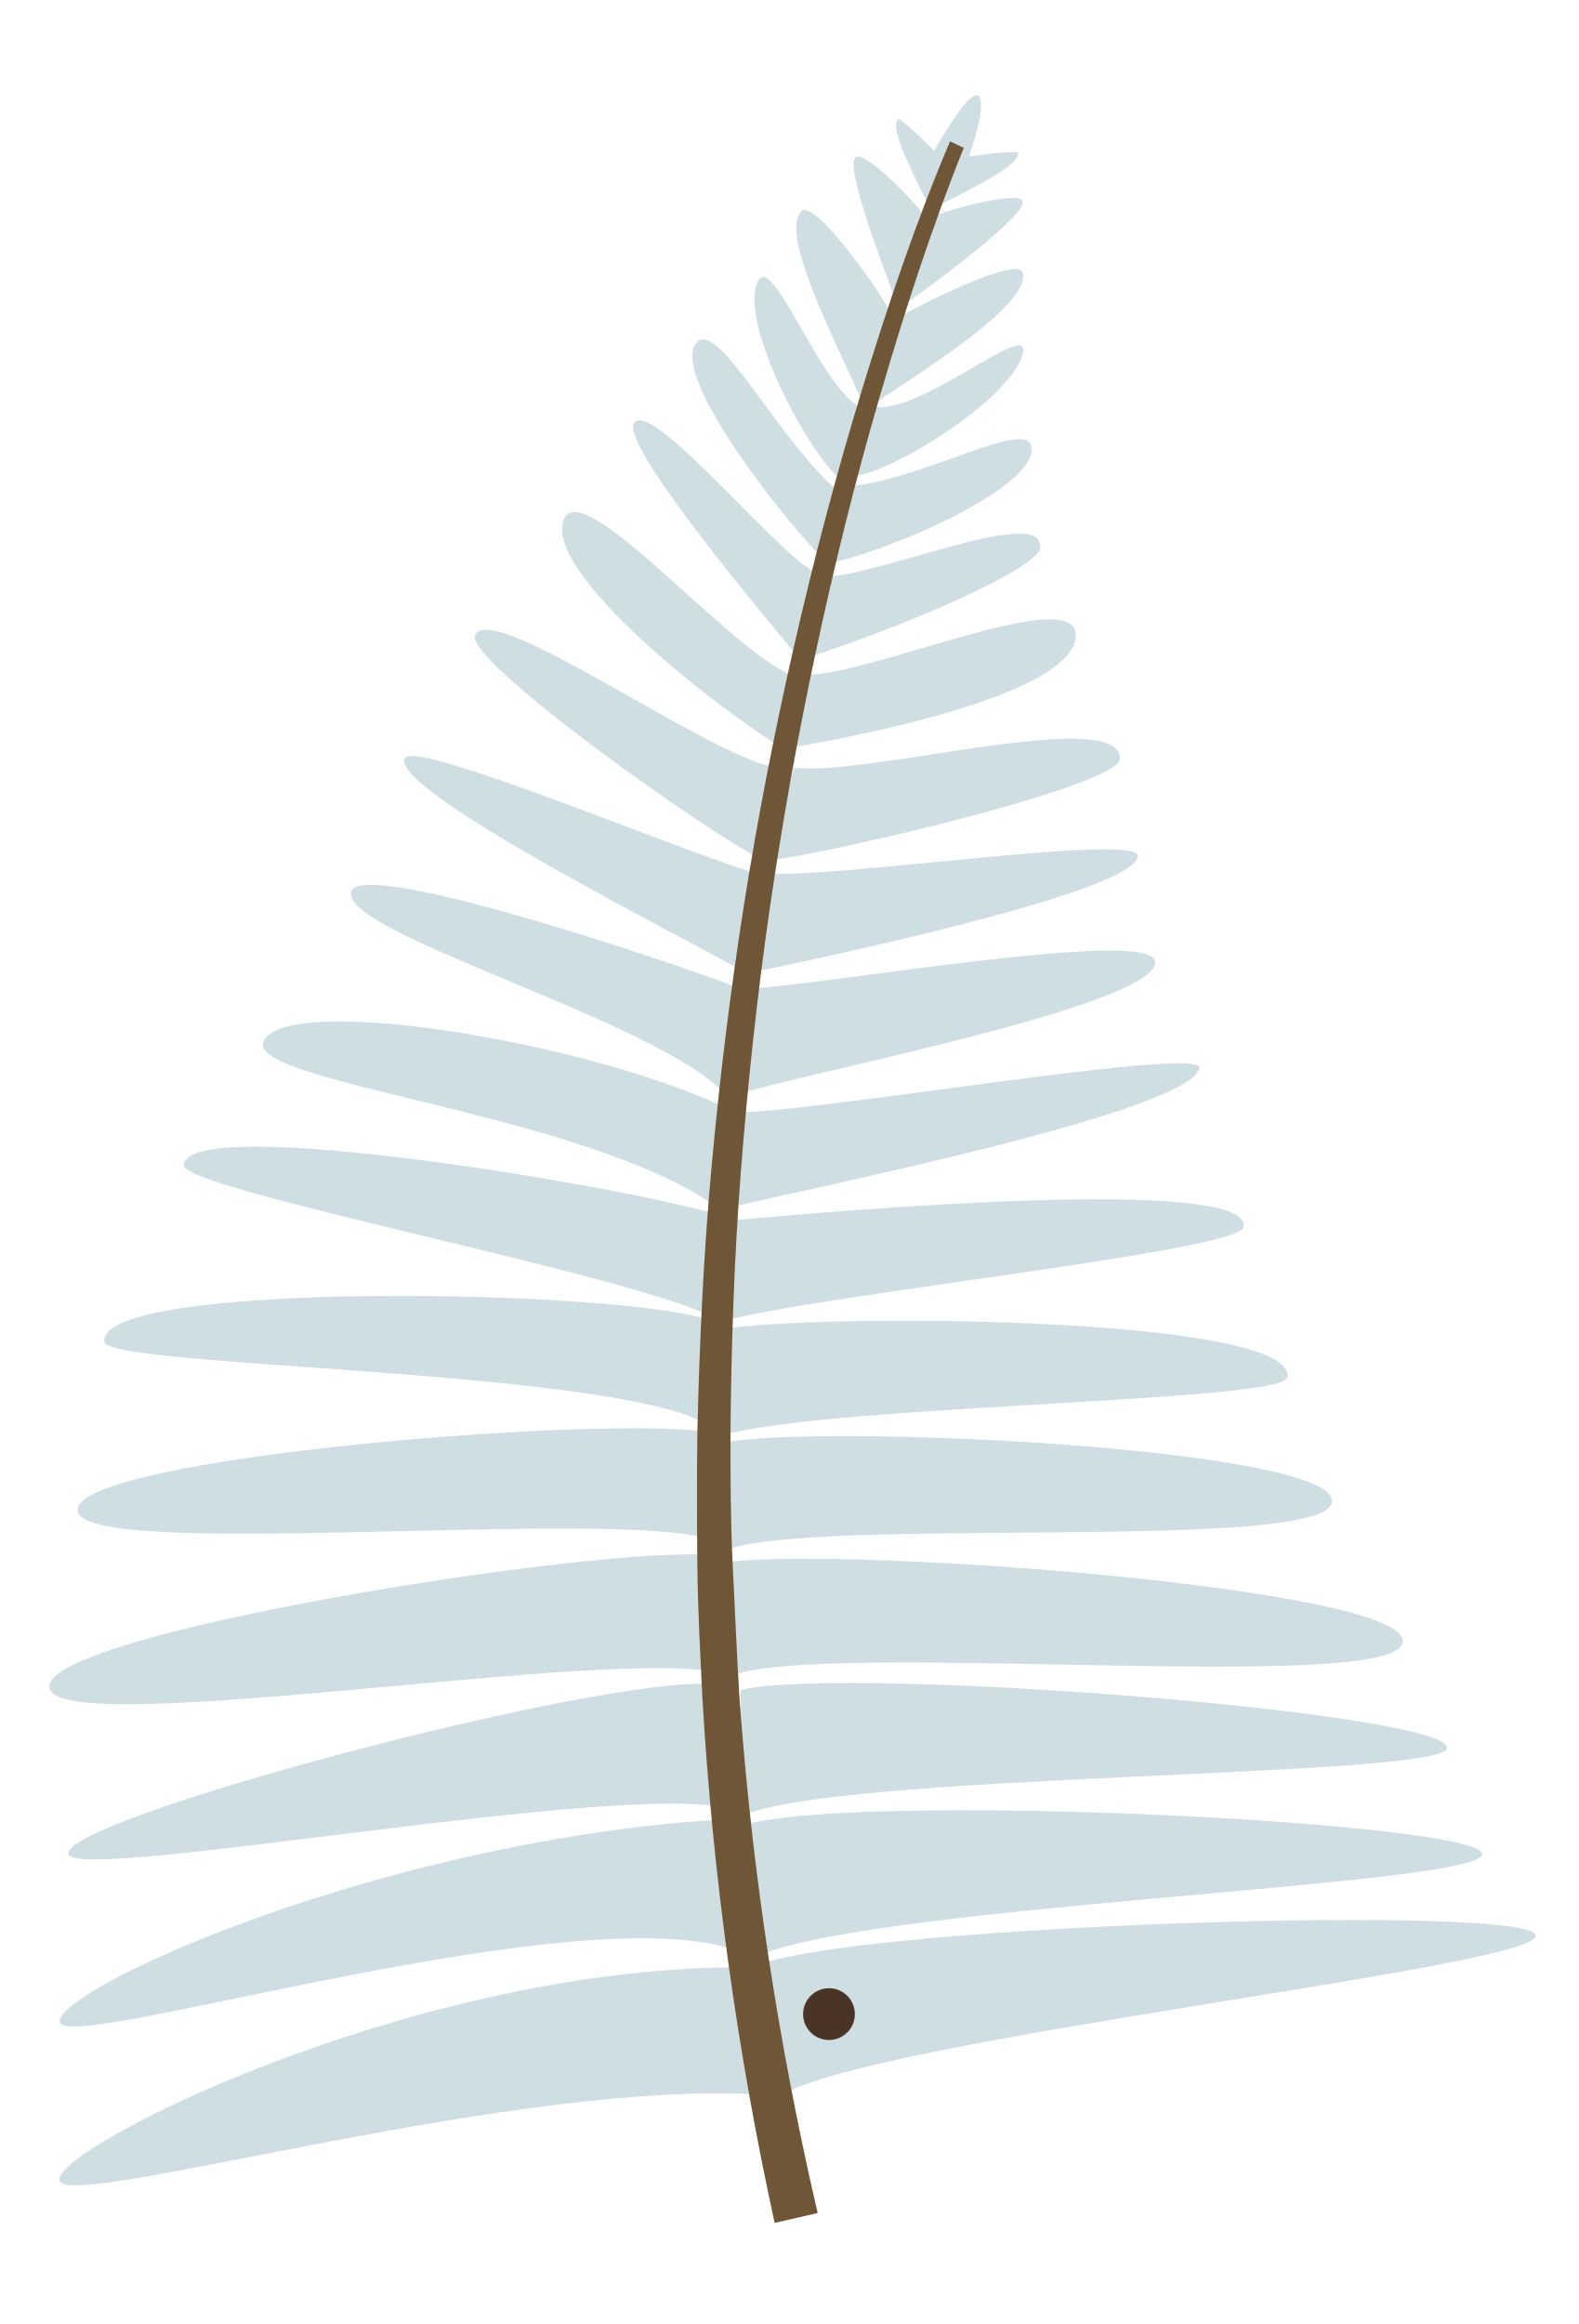
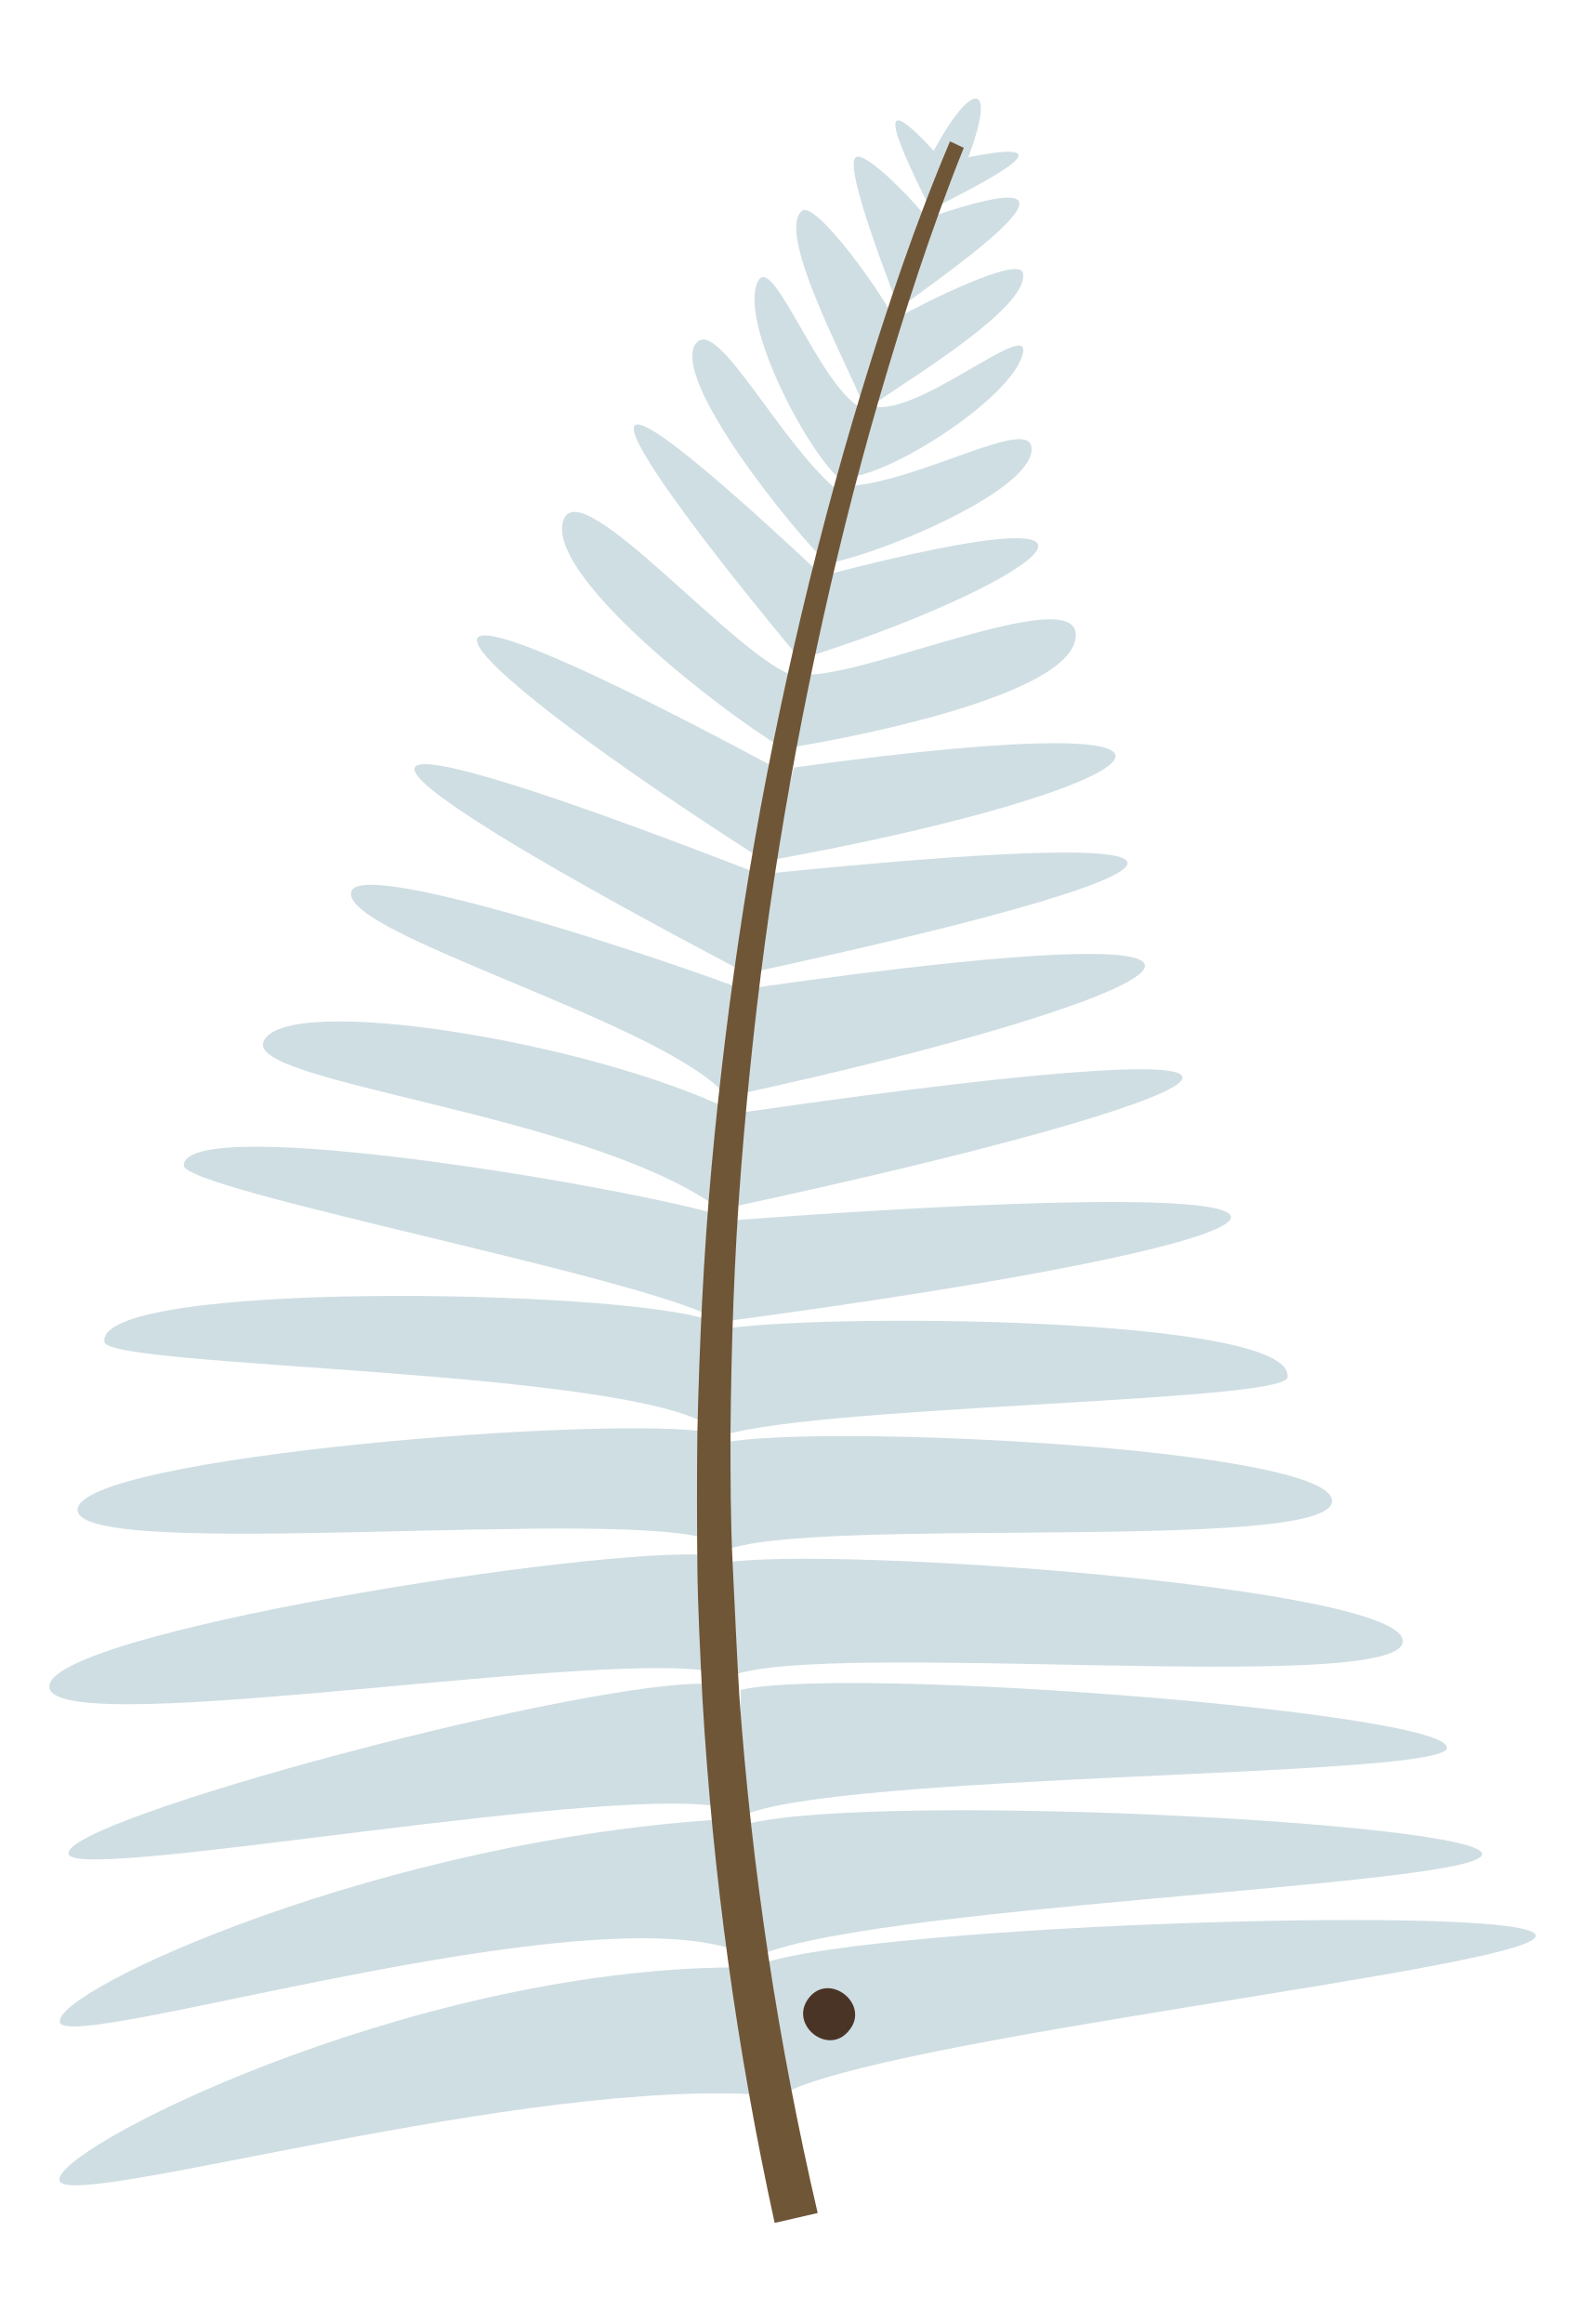
<svg xmlns="http://www.w3.org/2000/svg" viewBox="0 0 178.64 263.01">
  <defs>
    <style>.cls-1{fill:#cfdee3;}.cls-2{fill:#6f5637;}.cls-3{fill:#4a3426;}.cls-4{opacity:0.5;}.cls-5{opacity:0.7;}</style>
  </defs>
  <g id="leaves-individual">
    <g id="leaf-1-back">
      <path class="cls-1" d="M84.06,221c-17.28-7.12-76.29,11.44-77.28,7.88s37-21,76.31-23.05Z" />
      <path class="cls-1" d="M87.29,237.14c-27.51-2.27-78.76,12.93-80.51,9.73s39-24,76.37-24.22Z" />
      <path class="cls-1" d="M81.68,189.43C70.71,186.09,7,197,5.61,191.07,4.13,184.92,67.85,174.89,80.32,176Z" />
      <path class="cls-1" d="M82.72,204.74c-11.36-3.39-73.63,8.34-74.94,5.13-1.55-3.82,60.22-20.3,73-19.28Z" />
      <path class="cls-1" d="M80.82,161.66c-9-6.79-68.59-6.82-69-9.79-1-7,58-6,68.32-2.52Z" />
      <path class="cls-1" d="M80.78,174.39c-9.59-4-72,2.48-72-3.52s60.85-10.86,72-8.71Z" />
      <path class="cls-1" d="M81,136.49c-15.17-10.62-53.16-13.92-51.17-18.62,2.39-5.61,37,0,53,7.81Z" />
      <path class="cls-1" d="M81,149.24c-8.35-4.78-60.35-14.56-60.2-17.37.33-6.07,51.39,2.65,61.32,5.83Z" />
      <path class="cls-1" d="M82.35,124.17c-6.57-8.3-44.16-18.56-42.57-23.3,1.28-3.79,36.66,8.13,44.65,11.23Z" />
-       <path class="cls-1" d="M86.85,97.61c-6.65-3.18-34.41-23-33.07-25.74,2-4,26.06,13.52,34,15Z" />
-       <path class="cls-1" d="M84.71,110.26c-6.62-3.85-40.2-20.59-38.93-24.39.84-2.49,33.11,11.25,41.08,13.37Z" />
+       <path class="cls-1" d="M86.85,97.61c-35.69-22.7-51.62-38.9.91-10.73Z" />
+       <path class="cls-1" d="M84.71,110.26c-44.9-23.6-56.4-33.79,2.15-11Z" />
      <path class="cls-1" d="M89.72,85.3c-5.38-2.76-28.17-19.79-25.94-26.43C65.7,53.19,83.91,75.19,90.27,76.6Z" />
      <path class="cls-1" d="M97.84,46.26c-.7-2.85-10.24-19.77-7.06-22.39,1.55-1.26,9.34,9.65,10.61,12.58Z" />
-       <path class="cls-1" d="M105.41,23.84c-.48-1.28-5.12-9.39-3.72-10.35.27-.18,5,4.3,5.78,5.58Z" />
+       <path class="cls-1" d="M105.41,23.84c-2.76-5.6-8.51-17,2.06-4.77Z" />
      <path class="cls-1" d="M102,35.66c-.55-1.71-6.39-16.18-5.2-17.79.93-1.24,7.82,6,8.72,7.7Z" />
-       <path class="cls-1" d="M90.78,74.87c-3.38-4.08-20.66-24.5-19-27,2-3,18,17,21,17Z" />
+       <path class="cls-1" d="M90.78,74.87c-17.74-21.29-32.91-42.73,2-10Z" />
      <path class="cls-1" d="M95.42,54.52c-3.79-2.85-11.82-18-9.64-22.65C87.49,28.26,93.09,44.76,98,46.41Z" />
      <path class="cls-1" d="M93.78,63.87c-3.64-3.35-18-21-15-25,2.39-3.21,9.68,11.64,16.34,16.89Z" />
-       <path class="cls-1" d="M108.78,19.87c1-2,3-8,2-9s-5,6-6,8Z" />
+       <path class="cls-1" d="M108.78,19.87c4.85-11.46,1.09-11.45-4-1Z" />
      <path class="cls-1" d="M84.89,221.79c10.77-6.15,82.41-8.26,82.89-11.92s-71.3-7.26-84.06-3.22Z" />
      <path class="cls-1" d="M88.29,237.16c11-6.51,85.25-14.44,85.56-18.07s-74.35-1.35-87.61,3.13Z" />
      <path class="cls-1" d="M82.79,189.64c10.71-4.11,75,2.23,76-3.77,1-6.23-64.63-11-77-9Z" />
      <path class="cls-1" d="M83.94,205.52c10.77-4.94,79-4.29,79.84-7.65,1-4-67.4-9.43-79.94-6.63Z" />
      <path class="cls-1" d="M80.74,162.8c9.31-3.83,64.62-4,65-6.93,1-7-53.71-7.3-64.4-5.39Z" />
      <path class="cls-1" d="M81.87,175.52c9.56-4.08,68.91.35,68.91-5.65s-57.86-8.81-69-6.59Z" />
-       <path class="cls-1" d="M82.41,136.69c9-2.19,52.37-10.82,53.37-15.82.51-2.53-41.48,4.69-51.64,5Z" />
-       <path class="cls-1" d="M81.68,149.59c9.18-2.85,58.64-7.94,59.1-10.72,1-6-47.3-1.73-57.69-.78Z" />
+       <path class="cls-1" d="M82.41,136.69c56.82-12.2,78.77-21.91,1.73-10.81Z" />
+       <path class="cls-1" d="M81.68,149.59c69.94-9.33,83-17.52,1.41-11.5Z" />
      <path class="cls-1" d="M98.78,45.87c2.27-1.87,18-11,17-15-.48-1.94-11.23,3.41-14,5Z" />
-       <path class="cls-1" d="M106.07,23.36c1.15-.74,9.71-4.49,9.16-6.09-.11-.31-6.6.44-8,1Z" />
-       <path class="cls-1" d="M101.78,34.89c1.46-1,14-10,14-12,0-1.54-9.06,1-10.81,1.82Z" />
-       <path class="cls-1" d="M83.11,123.94c7.71-2.49,47.67-10.07,47.67-15.07,0-4-37.23,2.57-45.8,3Z" />
-       <path class="cls-1" d="M87.31,97.33c7.32-.9,39.47-8.46,39.47-11.46,0-6.08-28.93,2.11-36.91,1Z" />
-       <path class="cls-1" d="M85.31,110c7.5-1.54,43.47-9.13,43.47-13.13,0-2.62-33.77,2.52-42,2Z" />
+       <path class="cls-1" d="M106.07,23.36c5.56-2.85,17-8.62,1.19-5.06Z" />
+       <path class="cls-1" d="M101.78,34.89c5.71-4.23,25.63-17.94,3.19-10.2Z" />
+       <path class="cls-1" d="M83.11,123.94c51-11.12,71.36-22,1.87-12.1Z" />
+       <path class="cls-1" d="M87.31,97.33c42.28-7.61,59.78-18.33,2.56-10.47Z" />
+       <path class="cls-1" d="M85.31,110c47.4-10.28,64.23-17.47,1.47-11.13Z" />
      <path class="cls-1" d="M88.51,84.75c6-.9,33.27-5.88,33.27-12.88,0-6-24.53,5.14-31,4.45Z" />
-       <path class="cls-1" d="M90.31,74.69c5.16-1.26,27.47-9.82,27.47-12.82,0-4.84-19.51,3.86-25,3.38Z" />
+       <path class="cls-1" d="M90.31,74.69c25.38-7.84,44.69-20.5,2.47-9.44Z" />
      <path class="cls-1" d="M95.8,54c4.74,0,19-9.08,20-14.08.79-3.92-12.3,7.63-17.25,6Z" />
      <path class="cls-1" d="M93.19,63.82c4.92-.52,23.59-8,23.59-13,0-4-13,4-21.48,4.25Z" />
      <path class="cls-2" d="M109.1,16.73c-3.69,9.15-6.73,18.63-9.51,28.14S94.44,64,92.36,73.72,88.53,93.18,87.11,103s-2.47,19.67-3.24,29.54-1.09,19.78-1.18,29.68c0,4.95,0,9.9.25,14.84s.45,9.89.75,14.82a377.86,377.86,0,0,0,8.87,58.57l-4.87,1.12a381.85,381.85,0,0,1-8.18-59.42c-.24-5-.52-10-.57-15s-.06-10,0-15c.23-10,.69-20,1.59-29.91s2.12-19.86,3.67-29.72,3.46-19.65,5.68-29.38,4.75-19.37,7.66-28.91,6.09-19,10-28.23Z" />
-       <circle class="cls-3" cx="93.84" cy="227.94" r="2.93" />
+       <path class="cls-3" d="M96.12,229.78c2.43-2.92-2.22-6.67-4.56-3.67S93.78,232.78,96.12,229.78Z" />
    </g>
  </g>
</svg>
